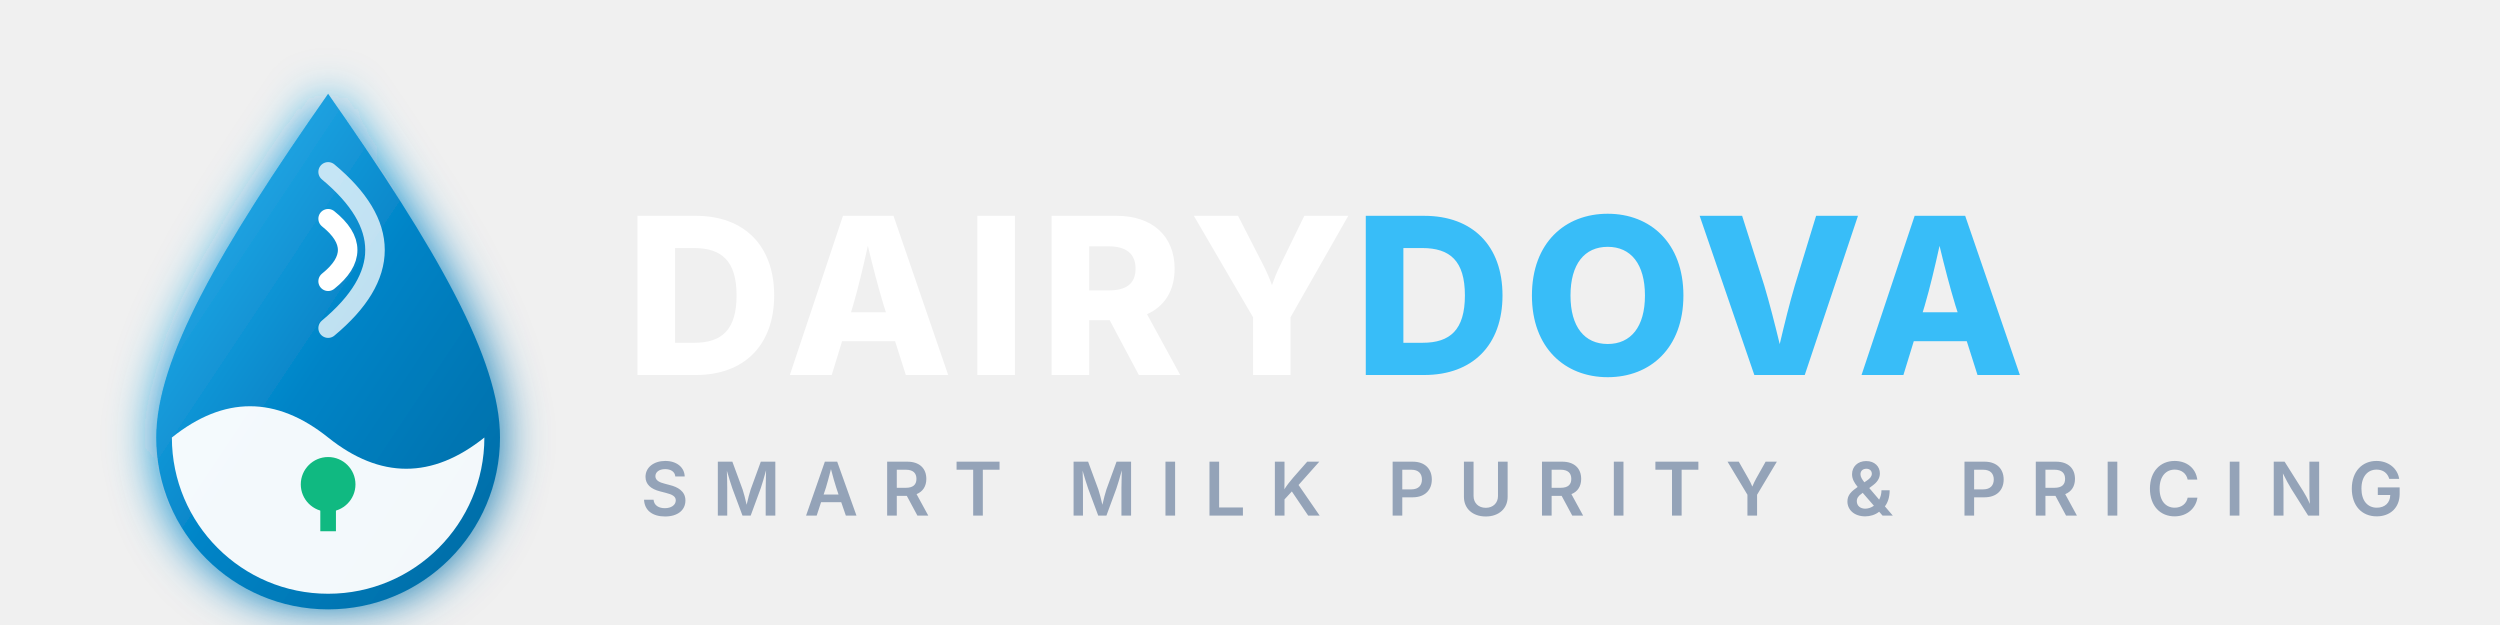
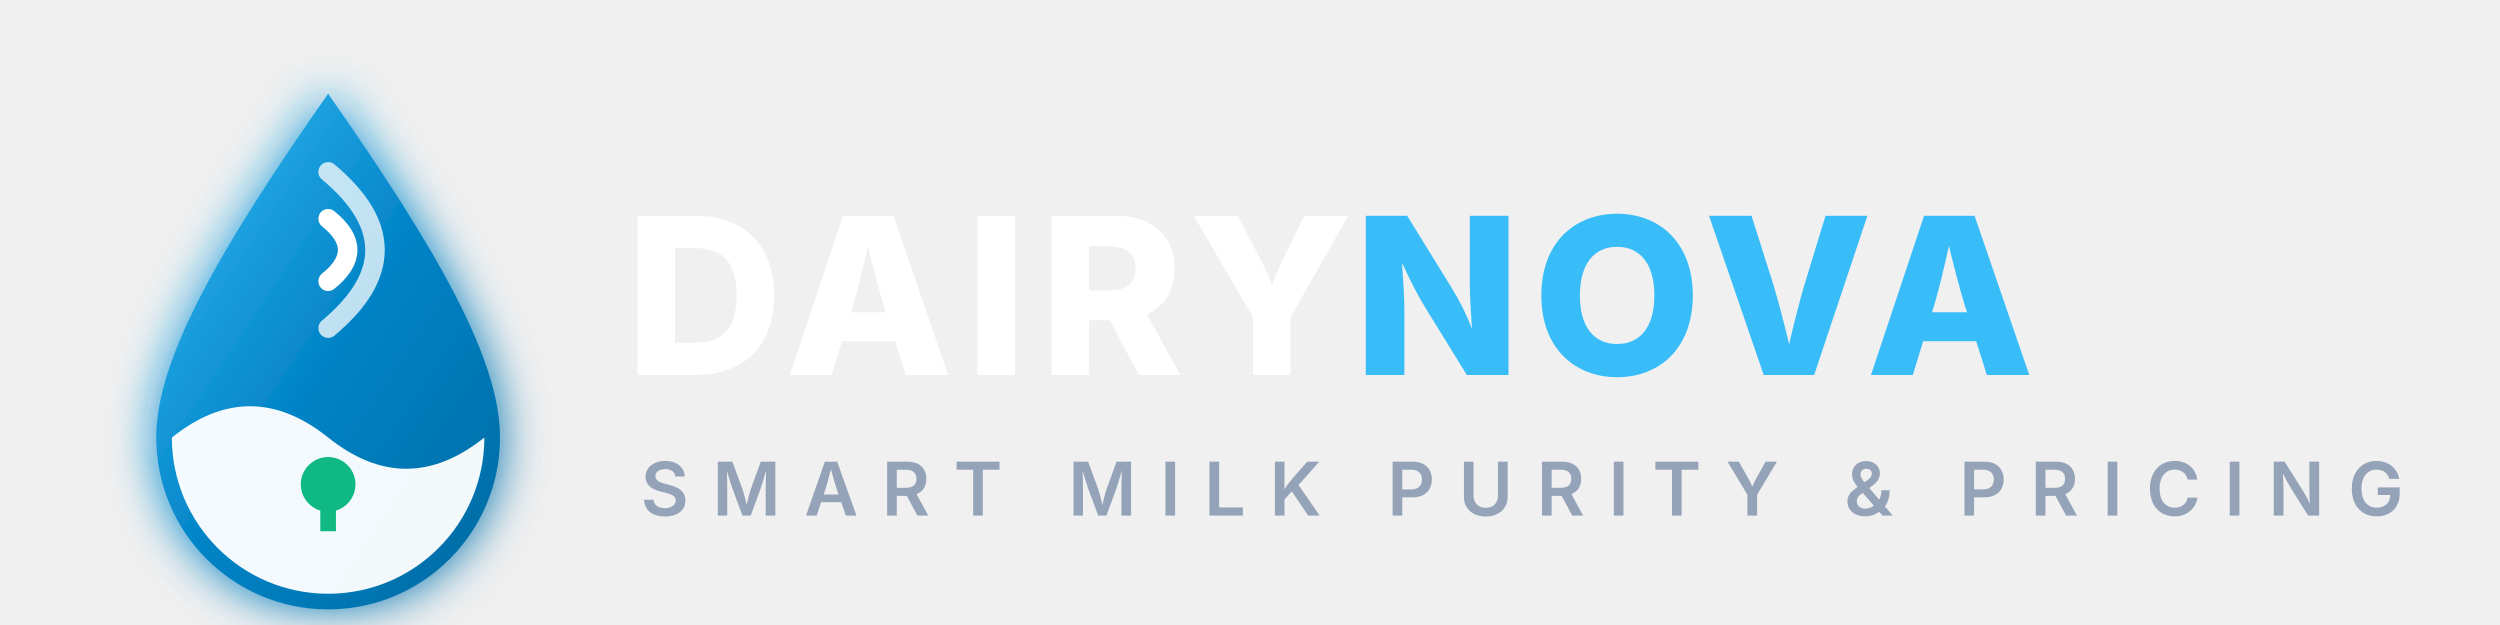
<svg xmlns="http://www.w3.org/2000/svg" viewBox="0 0 320 80" width="100%" height="100%">
  <defs>
    <linearGradient id="dropGrad" x1="0%" y1="0%" x2="100%" y2="100%">
      <stop offset="0%" stop-color="#38bdf8" />
      <stop offset="50%" stop-color="#0284c7" />
      <stop offset="100%" stop-color="#0369a1" />
    </linearGradient>
    <filter id="glow" x="-20%" y="-20%" width="140%" height="140%">
      <feGaussianBlur stdDeviation="3" result="blur" />
      <feComposite in="SourceGraphic" in2="blur" operator="over" />
    </filter>
  </defs>
  <g transform="translate(10, 8)">
    <path d="M 32 4 C 18 24 10 38 10 48 A 22 22 0 1 0 54 48 C 54 38 46 24 32 4 Z" fill="url(#dropGrad)" filter="url(#glow)" />
    <path d="M 12 48 Q 22 40 32 48 T 52 48 A 20 20 0 0 1 12 48 Z" fill="#ffffff" opacity="0.95" />
    <path d="M 32 20 Q 37 24 32 28" fill="none" stroke="#ffffff" stroke-width="2.5" stroke-linecap="round" />
    <path d="M 32 14 Q 44 24 32 34" fill="none" stroke="#ffffff" stroke-width="2.5" stroke-linecap="round" opacity="0.75" />
    <circle cx="32" cy="54" r="3.5" fill="#10b981" />
    <line x1="32" y1="54" x2="32" y2="60" stroke="#10b981" stroke-width="2" />
  </g>
  <g transform="translate(80, 20)">
    <text x="0" y="28" font-family="'Outfit', 'Inter', 'Segoe UI', sans-serif" font-size="28" font-weight="800" letter-spacing="1.5" fill="#ffffff">
-       DAIRY<tspan fill="#38bdf8">DOVA</tspan>
+       DAIRY<tspan fill="#38bdf8">NOVA</tspan>
    </text>
    <text x="2" y="46" font-family="'Inter', 'Segoe UI', sans-serif" font-size="9.5" font-weight="600" letter-spacing="3" fill="#94a3b8">
      SMART MILK PURITY &amp; PRICING
    </text>
  </g>
</svg>
